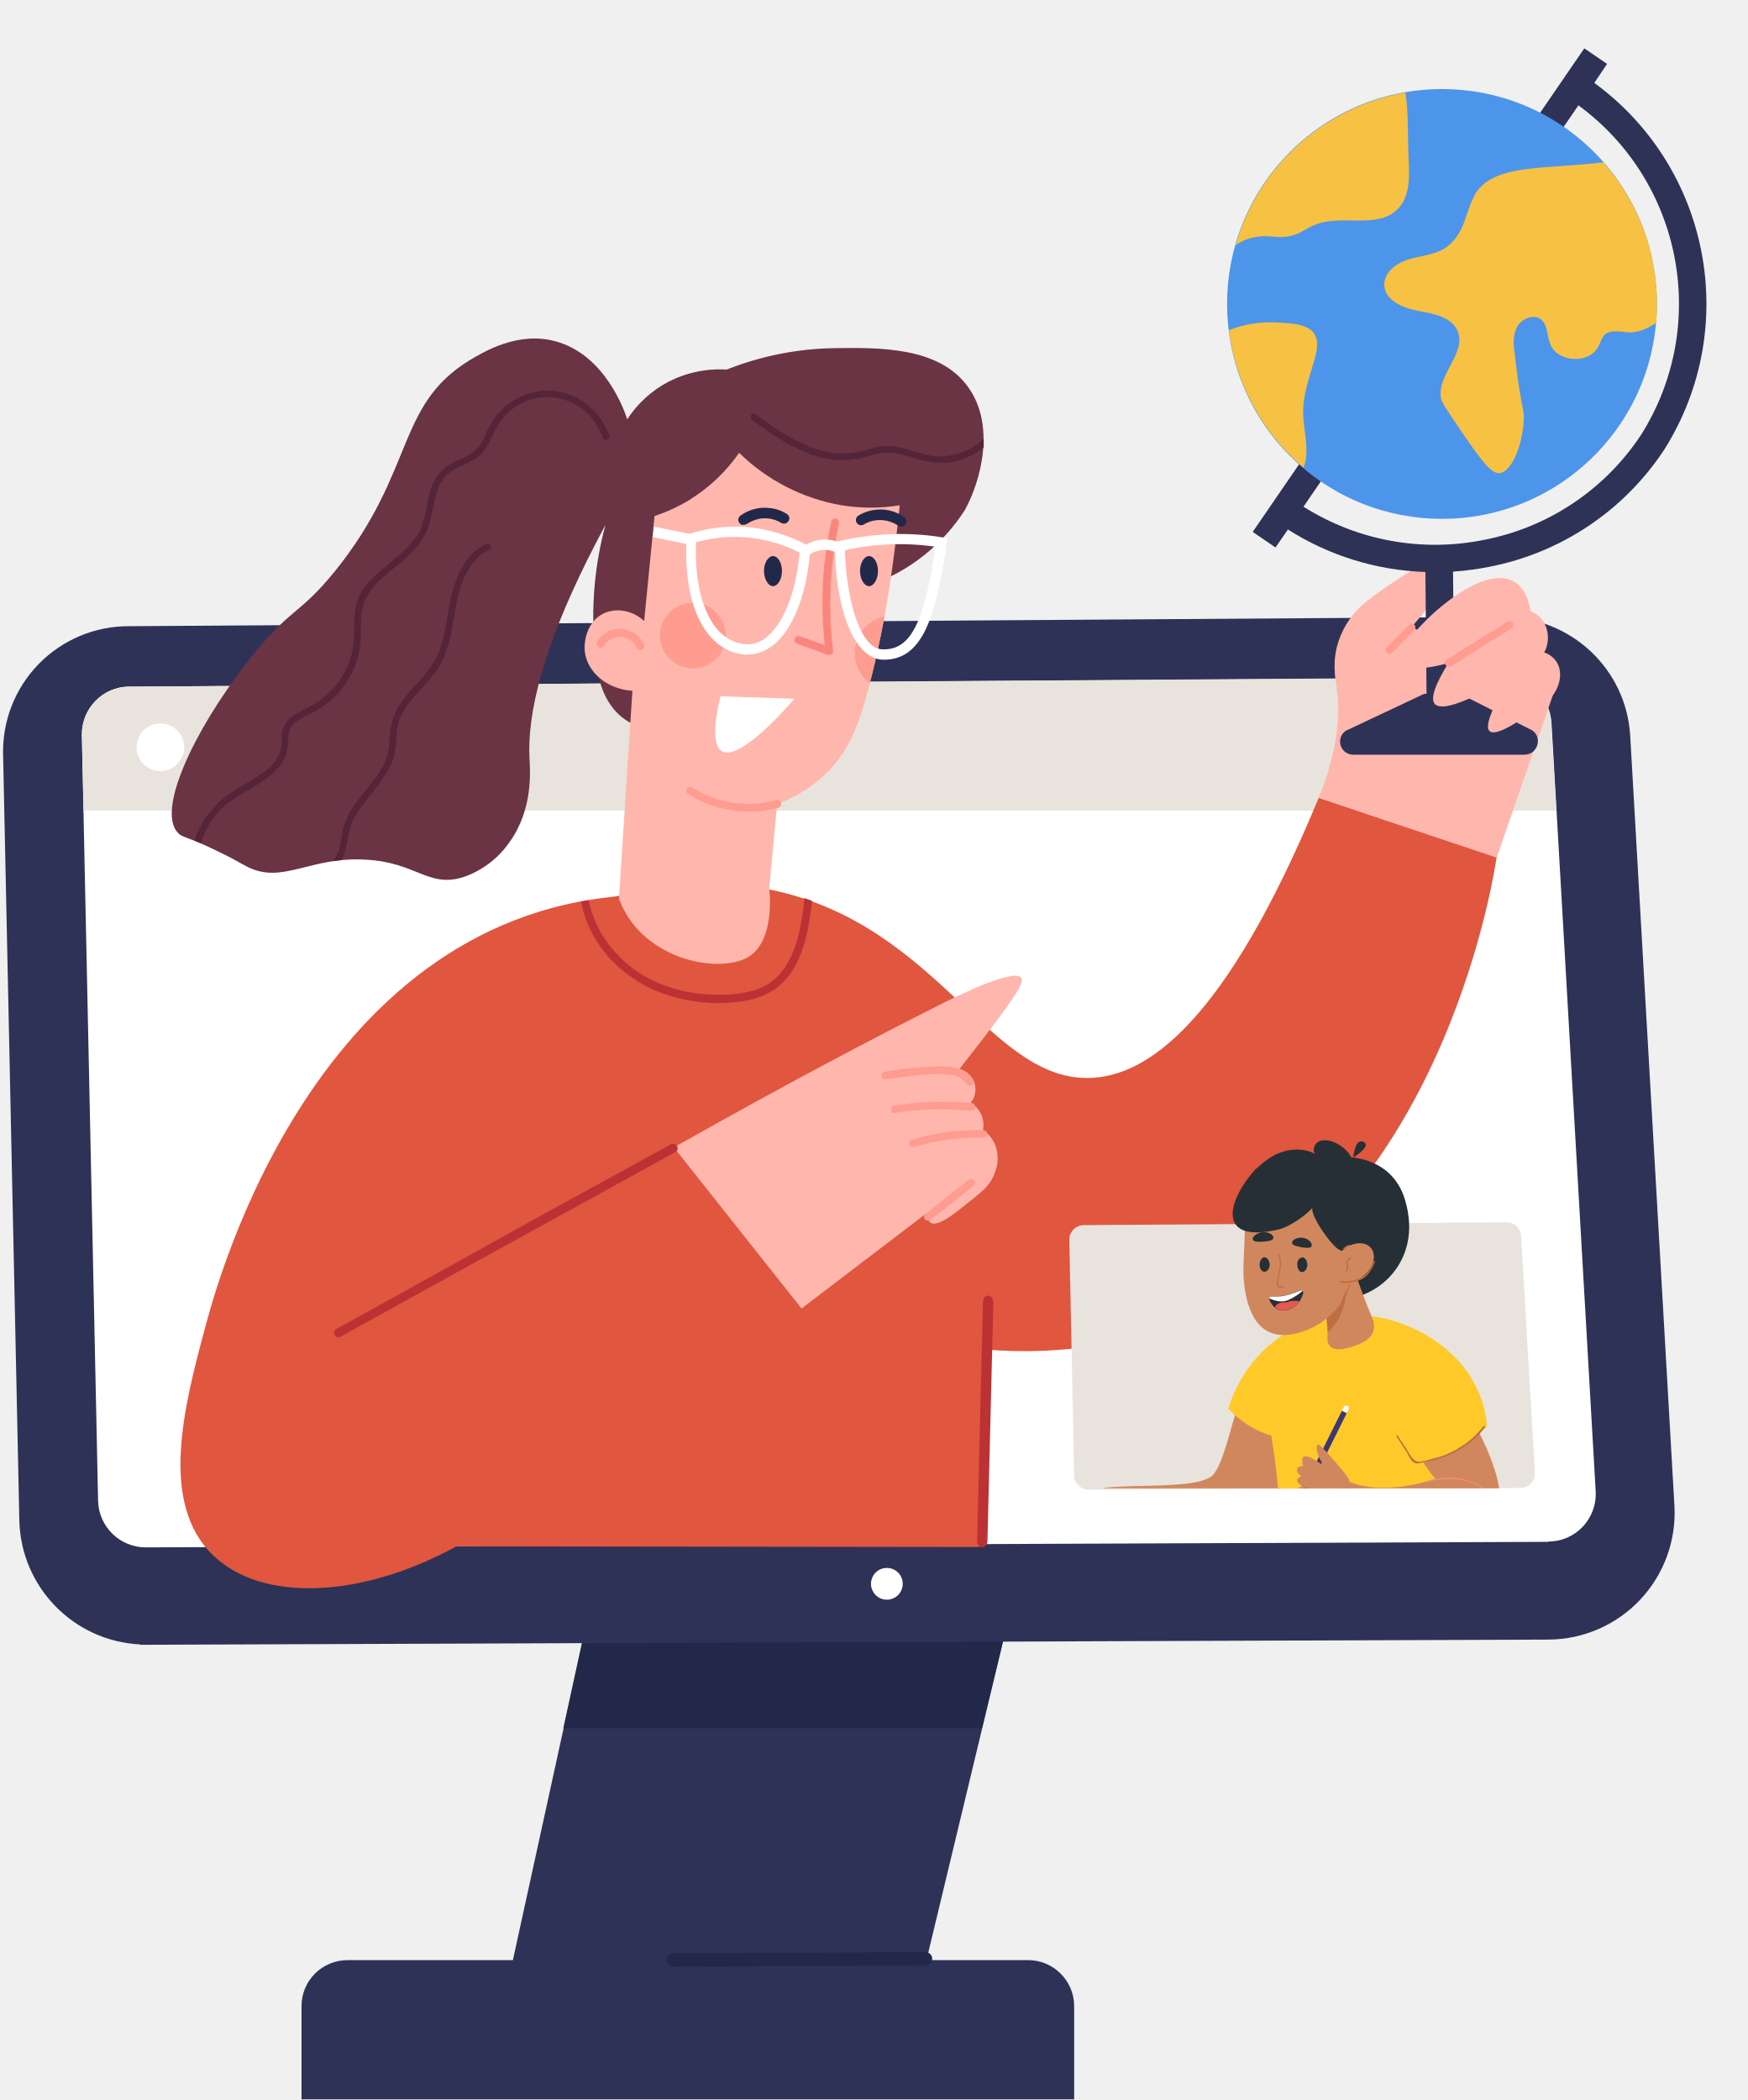
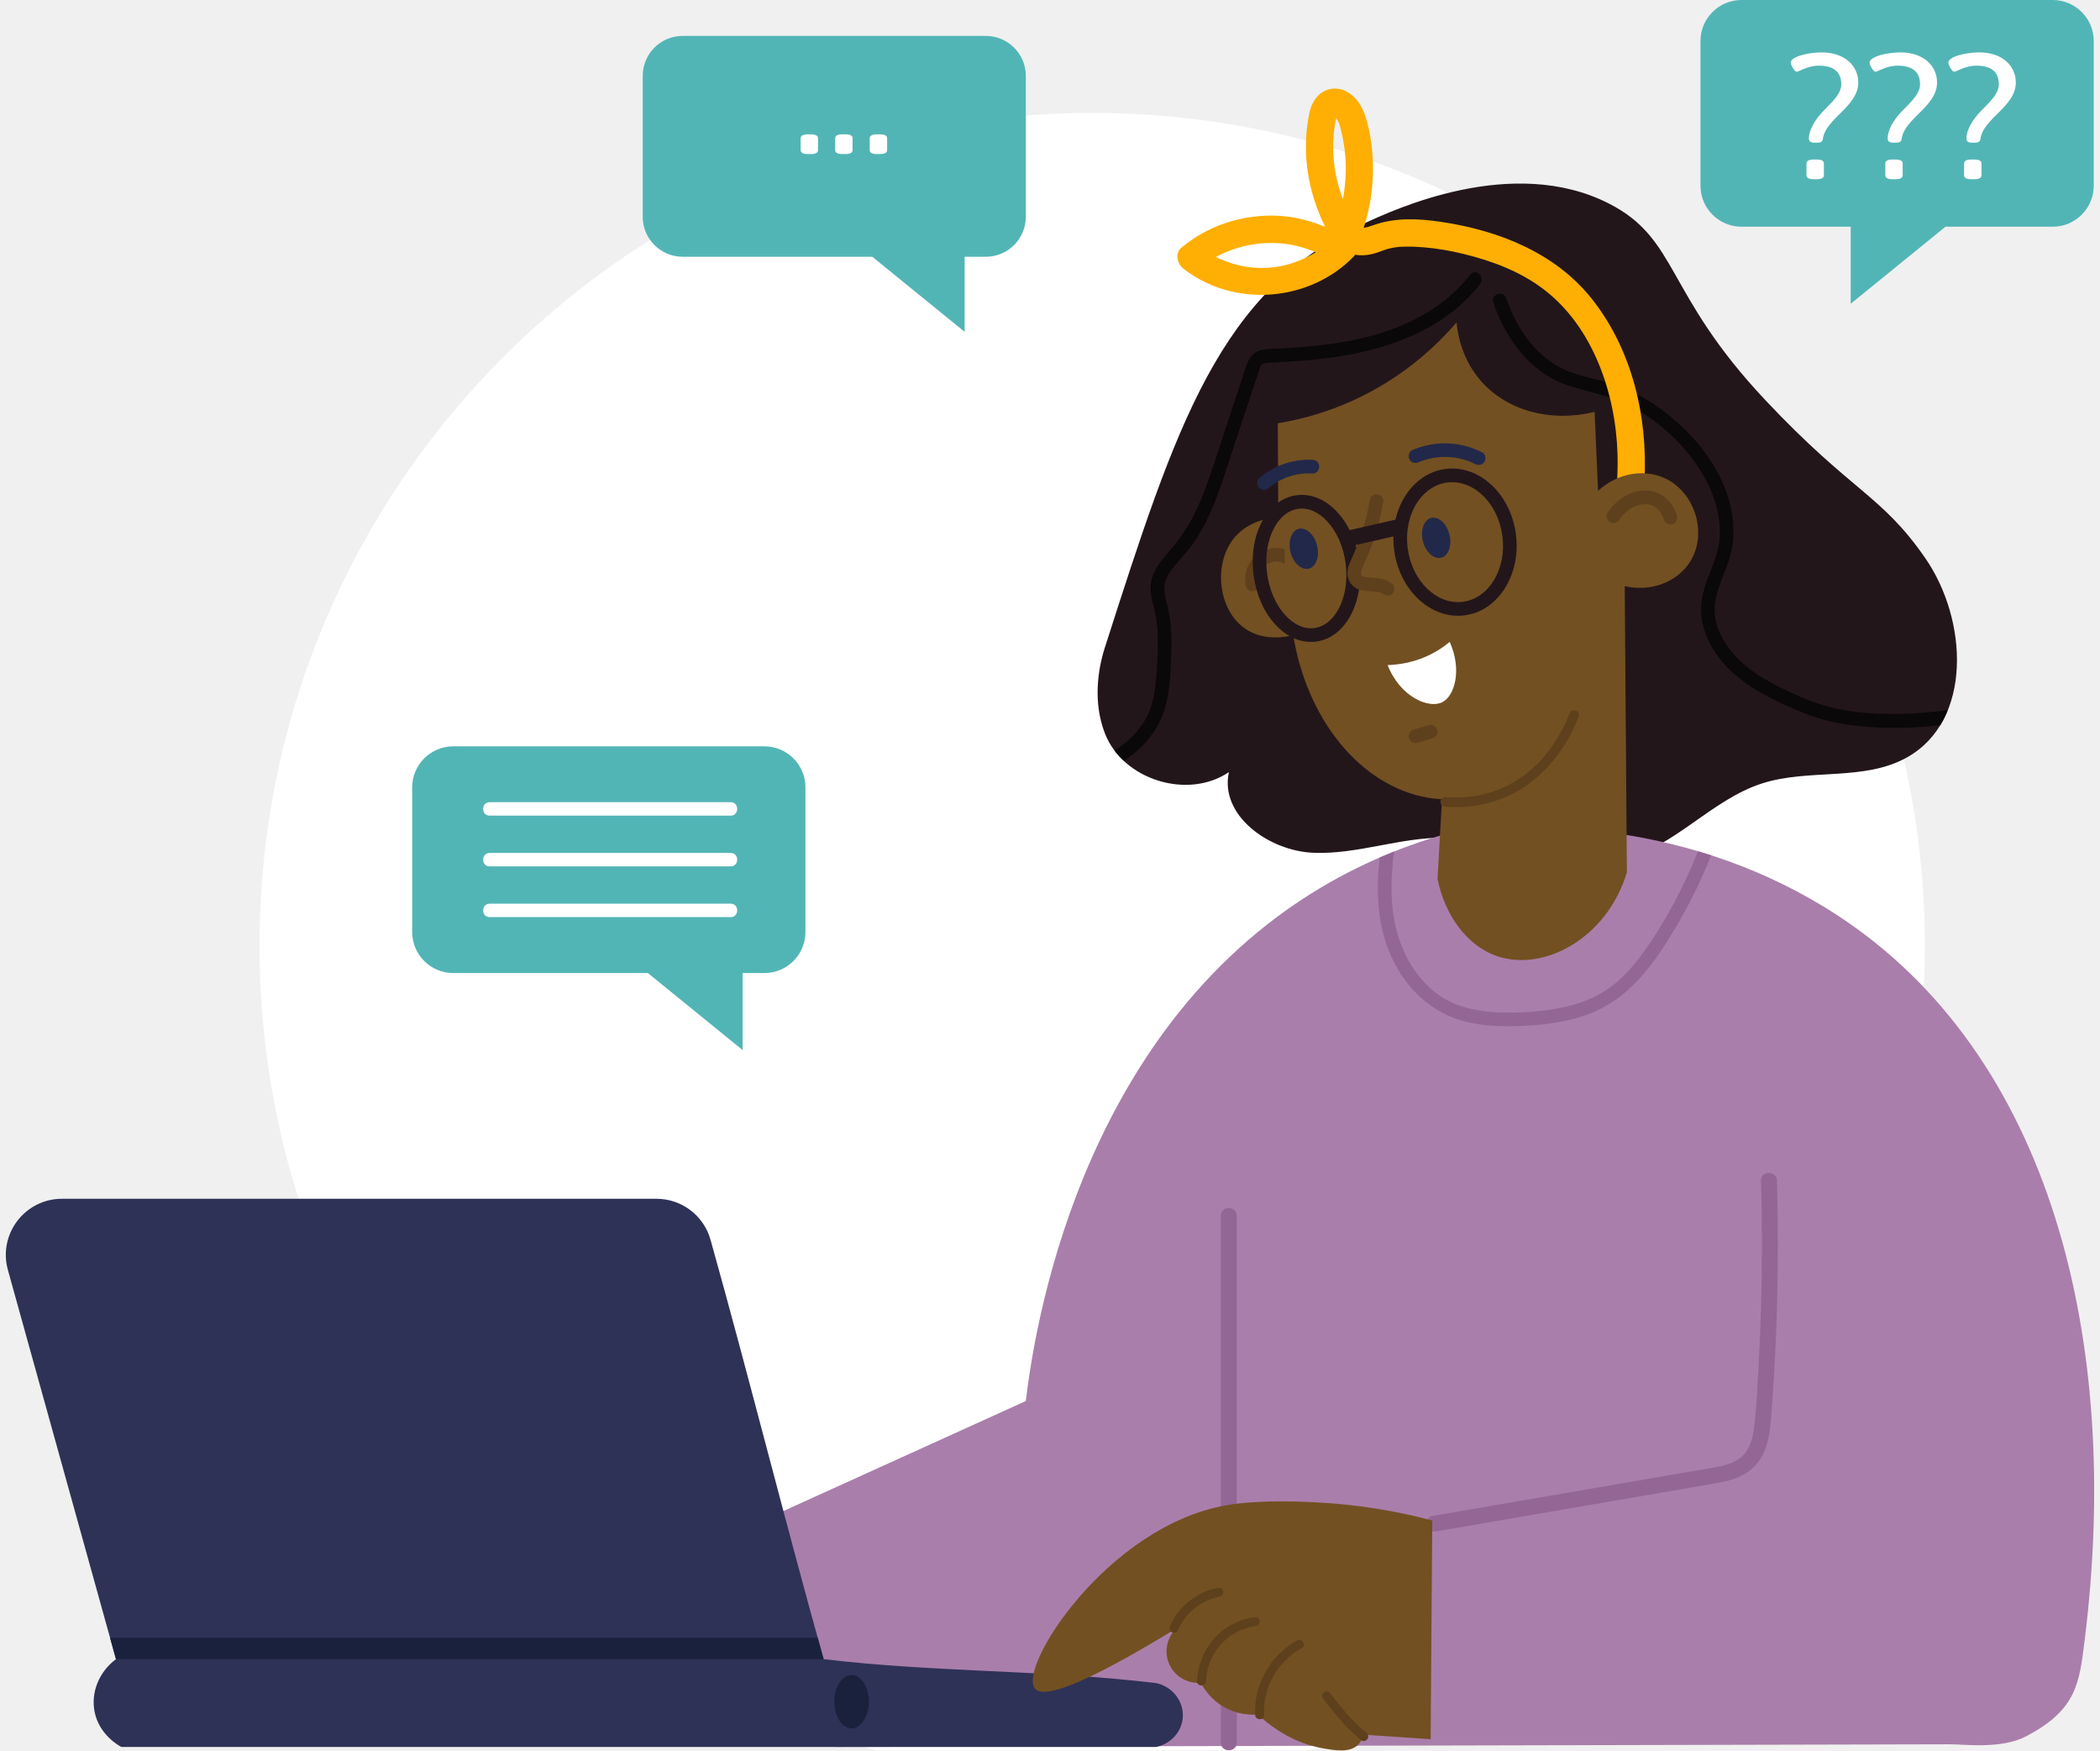
- <svg xmlns="http://www.w3.org/2000/svg" xmlns:xlink="http://www.w3.org/1999/xlink" width="506" height="608" fill="none">
-   <style>.B{fill:#fff}.C{fill:#ff9c90}.D{fill:#d1875d}.E{fill:#2e3257}.F{fill:#222849}.G{fill:#ffb6ad}.H{fill:#be6e41}.I{fill:#262f36}</style>
-   <path d="m170 469.2-24.5 112 121.3-7.7 26.7-111.1-123.6 6.8z" class="E" />
-   <path d="m284.3 500.4 9.2-38-123.6 6.8-6.8 31.2h121.2z" class="F" />
-   <path d="M40.6 476.1a36.8 36.8 0 0 1-35-35.8L.9 218.7a36.3 36.3 0 0 1 36.4-37.4l397.9-2.7c19.5 0 35.7 15 36.8 34.5L484.8 436a36.7 36.7 0 0 1-36.4 38.7l-406 1.5a39.8 39.8 0 0 1-1.8 0zM46.8 227l4.3 203.5 387.5-1.5-11.8-204.5-380 2.5z" class="E" />
-   <path d="m448.3 446.4-406 1.6a13.8 13.8 0 0 1-13.9-13.5l-4.7-221.7c-.1-7.6 6-14 13.7-14l398-2.6c7.3 0 13.3 5.6 13.8 13L462 431.8c.4 7.9-5.8 14.5-13.7 14.5z" class="B" />
-   <path fill="#e8e4dd" d="m450.6 234.7-1.5-25.6c-.4-7.3-6.5-13-13.8-13l-397.9 2.7c-7.7 0-13.8 6.4-13.7 14l.5 21.9h426.4z" />
-   <g class="B">
-     <path d="M45.6 223.2a6.9 6.9 0 1 0 0-13.7 6.9 6.9 0 0 0 0 13.7z" />
-     <use xlink:href="#B" />
-     <use xlink:href="#B" x="22.1" />
+ <svg xmlns="http://www.w3.org/2000/svg" width="240" height="200" fill="none">
+   <clipPath id="a">
+     <path d="M.664 0h238.673v200H.664z" />
+   </clipPath>
+   <g clip-path="url(#a)">
+     <circle cx="124.821" cy="108.064" r="95.161" fill="#fff" />
+     <path fill="#52b5b5" d="M87.364 85.275h-35.57a4.691 4.691 0 0 0-4.687 4.685v16.532a4.691 4.691 0 0 0 4.687 4.685H74.04l10.833 8.802v-8.802h2.491a4.691 4.691 0 0 0 4.687-4.685V89.96a4.691 4.691 0 0 0-4.687-4.685z" />
+     <path fill="#fff" d="M83.508 91.657h-27.55c-.988 0-.99 1.536 0 1.536h27.55c.989 0 .99-1.536 0-1.536zM83.508 97.455h-27.55c-.988 0-.99 1.536 0 1.536h27.55c.989 0 .99-1.536 0-1.536zM83.508 103.253h-27.55c-.988 0-.99 1.536 0 1.536h27.55c.989 0 .99-1.536 0-1.536z" />
+     <path fill="#23161a" d="M155.821 25.57c-16.482 7.668-21.353 22.858-29.56 48.444-.797 2.486-1.363 6.246.022 9.798 2.06 5.29 9.467 7.593 14.164 4.405-1.088 4.952 4.564 9.003 9.63 9.218 5.067.216 10.014-1.806 15.084-1.715 6.852.121 13.572 4.077 20.241 2.506 5.939-1.4 10.173-6.854 15.983-8.717 5.388-1.726 11.661-.204 16.588-2.987 7.468-4.219 6.943-15.69 2.062-22.746-5.034-7.276-8.316-7.478-18.269-18.045-11.568-12.28-9.898-18.407-17.903-22.482-11.011-5.604-24.559.7-28.042 2.322z" />
+     <path fill="#0a0808" d="M215.787 81.572c-3.426-.017-6.798-.538-9.949-1.923-2.344-1.03-4.691-2.134-6.631-3.839-1.96-1.722-3.614-4.306-3.186-7.022.365-2.317 1.732-4.327 2.005-6.684.78-6.722-4.199-12.926-9.596-16.296a19.45 19.45 0 0 0-4.944-2.18c-1.454-.42-2.974-.671-4.375-1.257-3.499-1.464-5.79-4.798-6.961-8.294-.318-.952-1.804-.47-1.484.485 1.101 3.287 3.065 6.337 5.997 8.27 2.529 1.667 5.598 1.826 8.344 2.962 3.138 1.297 5.954 3.525 8.062 6.177 2.088 2.627 3.637 5.89 3.471 9.317-.119 2.473-1.531 4.528-1.997 6.906-.562 2.87.687 5.686 2.599 7.782 1.858 2.035 4.34 3.421 6.823 4.55 1.277.583 2.564 1.144 3.909 1.55 1.742.524 3.541.808 5.352.952 2.818.224 5.682.157 8.525-.168.333-.545.615-1.124.859-1.725a49.002 49.002 0 0 1-6.821.442zM168.007 31.39c-3.549 4.593-9.168 6.825-14.749 7.732a56.607 56.607 0 0 1-4.581.536c-.746.06-1.494.108-2.242.15-.728.042-1.496.013-2.212.168-1.528.335-1.788 1.83-2.214 3.117l-1.498 4.514c-.949 2.864-1.826 5.767-2.898 8.588-.948 2.498-2.167 4.715-3.935 6.723-.785.891-1.569 1.82-1.962 2.957-.453 1.316-.096 2.555.227 3.853.358 1.435.408 2.926.37 4.399-.038 1.47-.106 2.962-.29 4.421-.189 1.496-.599 2.922-1.447 4.183-.791 1.18-1.864 2.16-3.046 2.937-.05.033-.101.063-.151.095.317.42.67.81 1.055 1.169 1.658-1.067 3.073-2.473 4.041-4.36 1.286-2.505 1.302-5.528 1.392-8.281.05-1.501-.007-2.999-.307-4.473-.275-1.352-.841-2.594-.167-3.92.54-1.064 1.444-1.895 2.199-2.802.867-1.045 1.595-2.204 2.207-3.415 1.277-2.533 2.095-5.279 2.986-7.964 1.024-3.092 2.033-6.188 3.074-9.273.08-.235.136-.562.309-.75.24-.258.647-.238.97-.258.79-.048 1.579-.08 2.367-.131a66.108 66.108 0 0 0 4.718-.458c6.359-.876 12.897-3.173 16.953-8.422.611-.79-.55-1.836-1.167-1.038z" />
+     <path fill="#ffaf03" d="M181.992 34.23c-4.21-5.352-10.751-7.916-17.325-8.885-2.574-.38-5.228-.51-7.704.383a6.713 6.713 0 0 1-1.111.307 21.897 21.897 0 0 0 .683-10.802c-.326-1.72-.844-3.624-2.401-4.642-.795-.519-1.815-.63-2.684-.232-1.016.466-1.582 1.48-1.804 2.536-.829 3.94-.343 8.078 1.234 11.772.171.398.356.822.567 1.245-1.454-.578-2.887-1.011-4.479-1.185-3.327-.364-6.845.356-9.744 2.031-.761.44-1.486.952-2.169 1.508-.848.69-.508 1.895.232 2.466 5.775 4.46 14.367 3.791 19.441-1.438.056-.058.104-.123.152-.187.848.146 1.703.023 2.518-.247.28-.093.557-.196.834-.299l.166-.061c.003 0 .005 0 .008-.002a7.77 7.77 0 0 1 .725-.18c.26-.05.524-.08.788-.112l.051-.007h.08c.189-.005.38-.016.569-.02.685-.011 1.371.019 2.054.075 1.609.133 3.069.387 4.619.768 3.271.803 6.449 1.992 9.139 4.043 5.61 4.28 8.218 11.845 8.427 18.795.029.985.013 1.97-.039 2.953-.104 2.012 3.017 2.161 3.122.153.379-7.304-1.372-14.912-5.951-20.735zM152.411 13.2s.01.012.023.02c-.075-.013-.027-.131-.023-.02zm.124 1.19c.042-.3.118-.59.179-.883l.05.058c.027.051.163.292.202.373.024.048.097.232.113.262.048.156.09.315.131.473.111.436.207.874.289 1.316.144.787.247 1.58.28 2.377.063 1.46-.03 2.939-.302 4.379a17.042 17.042 0 0 1-.877-3.162 16.777 16.777 0 0 1-.067-5.192zm-8.407 16.23c-1.673-.02-3.204-.377-4.755-1.057-.071-.035-.3-.143-.333-.16a5.215 5.215 0 0 1-.076-.041c2.154-1.18 4.68-1.73 7.176-1.574 1.469.091 2.897.468 4.237 1.032-.144.086-.308.179-.507.292-1.755.981-3.723 1.53-5.742 1.507z" />
+     <path fill="#aa7eab" d="M167.141 94.776c-5.284 1.326-10.775 3.419-16.157 6.621-27.994 16.665-32.88 51.404-33.749 58.68-10.946 4.965-21.89 9.932-32.837 14.898 3.75 8.918 7.5 15.709 11.25 24.627l127.089-.304c1.654-.026 5.918.604 8.817-.912 5.796-3.03 6.08-6.08 6.688-10.946 4.317-34.541-3.99-66.995-28.217-82.837-16.68-10.906-34.651-10.566-42.886-9.828z" />
+     <path fill="#946695" d="M139.523 138.904v60.195c0 1.175 1.825 1.176 1.825 0v-60.195c0-1.174-1.825-1.176-1.825 0zM167.812 116.81c2.3.517 4.73.501 7.072.355 2.32-.145 4.67-.518 6.846-1.362 4.523-1.756 7.282-5.665 9.691-9.681a57.674 57.674 0 0 0 4.136-8.393 55.586 55.586 0 0 0-1.499-.465 57.001 57.001 0 0 1-2.85 6.09c-1.069 1.966-2.24 3.891-3.567 5.696-1.261 1.714-2.709 3.285-4.554 4.378-1.851 1.096-3.987 1.668-6.104 1.96-2.182.302-4.454.407-6.65.219-2.123-.181-4.244-.71-5.991-1.978-1.526-1.108-2.736-2.612-3.592-4.288-1.911-3.736-1.974-7.962-1.418-12.052-.552.22-1.106.45-1.66.69-.407 3.592-.3 7.254 1.045 10.641 1.605 4.045 4.779 7.219 9.093 8.188zM164.132 174.972l28.213-4.853c1.144-.198 2.289-.393 3.433-.591.952-.164 1.901-.343 2.798-.713.954-.393 1.768-.97 2.39-1.799.565-.755.91-1.669 1.114-2.584.206-.924.291-1.874.362-2.816a258.268 258.268 0 0 0 .592-10.709c.182-5.336.196-10.676.045-16.011-.033-1.171-1.858-1.176-1.825 0a255.054 255.054 0 0 1-.263 20.993c-.12 2.227-.229 4.466-.455 6.687-.157 1.541-.511 3.314-1.929 4.198-.751.467-1.622.68-2.481.849-1.068.21-2.146.376-3.219.562-4.577.788-9.155 1.576-13.734 2.362l-15.525 2.67c-.486.083-.758.68-.637 1.123.141.514.635.721 1.123.637z" />
+     <path fill="#725022" d="M193.157 64.177c2.012-3.207.58-7.858-2.801-9.495-2.427-1.174-5.52-.635-7.721 1.402l-.394-9.026c-4.928 1.22-9.928-.076-12.947-3.478-2.222-2.504-2.701-5.398-2.831-6.736-2.137 2.479-5.974 6.247-11.828 8.912a34.025 34.025 0 0 1-8.601 2.607l.056 10.744c-.766.047-3.24.297-4.919 2.213-2.589 2.957-2.013 8.44 1.229 10.574 2.133 1.403 4.662.861 5.394.675 1.608 9.785 7.746 17.166 15.236 18.547.602.111 1.191.176 1.77.21l-.513 9.094c.838 4.157 3.387 7.699 6.886 8.853 5.261 1.737 12.446-1.996 14.756-9.59l-.245-32.708c2.99.69 6.012-.47 7.473-2.801z" />
+     <path fill="#5e401c" d="M161.935 84.879c.581-.171 1.161-.344 1.74-.516.204-.06.382-.163.498-.348a.798.798 0 0 0 .102-.581c-.051-.199-.164-.393-.348-.497-.169-.097-.386-.16-.58-.103-.581.172-1.161.343-1.74.516-.204.06-.382.162-.498.348a.798.798 0 0 0-.102.58c.051.2.164.393.348.498.169.096.386.159.58.103zM189.614 56.392c-1.912-.919-4.435.01-5.868 2.16a.781.781 0 0 0 1.301.865c1.103-1.653 2.844-2.12 3.89-1.618.78.374 1.123 1.252 1.234 1.613a.782.782 0 0 0 1.493-.46c-.214-.692-.765-1.943-2.048-2.56zM146.828 62.748a3.613 3.613 0 0 0-2.688.3c-1.362.753-2.073 2.307-1.77 3.867a.781.781 0 1 0 1.533-.3c-.171-.879.235-1.784.991-2.2a2.015 2.015 0 0 1 1.933.001v-1.67zM165.18 92.171c3.377.284 6.815-.607 9.552-2.624 2.018-1.487 3.637-3.47 4.794-5.688a17.61 17.61 0 0 0 .903-2.029c.104-.28-.117-.607-.387-.68-.31-.084-.577.105-.68.387-.075.202-.154.401-.237.6-.012.028.046-.106 0-.005l-.051.118a16.555 16.555 0 0 1-.359.763 17.351 17.351 0 0 1-1.562 2.559c-1.619 2.2-3.864 3.975-6.471 4.858-1.775.6-3.643.792-5.505.636-.299-.024-.554.272-.554.554 0 .32.254.528.554.554z" />
+     <path fill="#23161a" d="M169.931 69.353a5.95 5.95 0 0 1-2.508.95c-3.834.52-7.462-2.807-8.087-7.416-.623-4.609 1.989-8.78 5.823-9.3 1.888-.256 3.773.395 5.309 1.833 1.493 1.397 2.478 3.38 2.776 5.585.475 3.51-.927 6.766-3.317 8.35zm-6.432-13.508c-1.897 1.257-3.005 3.934-2.614 6.833.509 3.755 3.347 6.483 6.329 6.078 2.98-.404 4.994-3.788 4.485-7.542-.251-1.85-1.067-3.501-2.296-4.654-1.186-1.111-2.619-1.617-4.032-1.427-.68.092-1.31.34-1.87.712zM152.382 72.563a4.629 4.629 0 0 1-1.951.74c-1.665.225-3.333-.473-4.698-1.966-1.294-1.415-2.168-3.395-2.463-5.578s.021-4.323.892-6.032c.917-1.8 2.342-2.918 4.007-3.144 1.665-.226 3.334.473 4.698 1.965 1.294 1.415 2.168 3.395 2.463 5.578.296 2.182-.021 4.323-.892 6.032-.532 1.045-1.236 1.859-2.056 2.403zm-5.301-13.933c-.6.398-1.123 1.011-1.529 1.809-.728 1.426-.989 3.242-.735 5.113s.989 3.55 2.068 4.733c1.009 1.103 2.194 1.627 3.337 1.472 1.143-.155 2.146-.974 2.825-2.306.726-1.426.988-3.242.734-5.113-.253-1.87-.986-3.55-2.068-4.733-1.008-1.103-2.194-1.627-3.337-1.471-.457.061-.894.23-1.295.496z" />
+     <path fill="#5e401c" d="M156.533 57.212a26.34 26.34 0 0 1-1.062 4.134 26.839 26.839 0 0 1-.779 2.007c-.256.585-.567 1.148-.67 1.786-.188 1.15.531 2.095 1.645 2.32.464.093.932.1 1.403.135.3.021.742.056.932.215.324.27.768.354 1.105.04.278-.259.365-.833.04-1.105-.74-.616-1.589-.686-2.516-.74-.312-.017-.712-.044-.903-.152-.081-.046-.129-.053-.167-.199-.065-.252.058-.532.148-.761.474-1.216 1.036-2.377 1.436-3.626a29.02 29.02 0 0 0 .95-3.977c.071-.416-.356-.799-.741-.817-.465-.023-.748.325-.818.741z" />
+     <path fill="#222849" d="M144.991 55.762a7.07 7.07 0 0 1 4.967-1.662c1.005.057 1.098-1.502.093-1.559a8.705 8.705 0 0 0-6.112 2.065c-.322.274-.33.798-.053 1.103.292.322.781.327 1.103.053zM162.123 52.82c2.002-.873 4.465-.824 6.442.192.374.193.836.146 1.079-.234.211-.328.145-.885-.234-1.08a9.334 9.334 0 0 0-7.995-.273c-.387.17-.526.688-.343 1.05.2.395.661.512 1.049.343zM165.649 61.07c.313 1.256-.11 2.444-.947 2.653-.838.209-1.77-.639-2.085-1.894-.313-1.256.11-2.443.947-2.652.838-.209 1.77.638 2.085 1.894zM150.52 62.318c.313 1.256-.11 2.443-.947 2.652-.838.209-1.77-.638-2.085-1.894-.313-1.255.11-2.443.947-2.652.838-.209 1.77.639 2.085 1.894z" />
+     <path fill="#23161a" d="m160.074 59.238-6.822 1.557.404 1.771 6.822-1.557z" />
+     <path fill="#fff" d="M158.586 75.99c1.234-.037 3.184-.28 5.219-1.38a11.252 11.252 0 0 0 1.876-1.271c1.425 3.148.587 6.186-.862 6.9-1.548.764-4.81-.615-6.233-4.248z" />
+     <path fill="#2e3257" d="M132.135 192.305c-12.667-1.521-25.336-1.216-38.004-2.737-4.307-15.354-8.614-32.533-12.92-47.889a6.413 6.413 0 0 0-6.184-4.71H7.083c-4.237 0-7.31 4.035-6.185 8.118l12.358 44.481c-1.954 1.458-2.907 3.841-2.433 6.08.544 2.559 2.705 3.772 3.04 3.952h118.272c1.672-.345 2.911-1.73 3.04-3.345.146-1.816-1.142-3.547-3.04-3.952z" />
+     <path fill="#1a213d" d="M99.3 194.432c0 1.679-.884 3.04-1.977 3.04s-1.977-1.361-1.977-3.04c0-1.678.884-3.04 1.977-3.04s1.977 1.362 1.977 3.04zM93.453 187.137H12.58l.675 2.433H94.13c-.226-.805-.451-1.619-.677-2.433z" />
+     <path fill="#725022" d="M150.605 171.665c-1.649-.087-6.639-.347-10.469.326-13.596 2.393-23.875 18.562-21.852 20.949.899 1.061 4.792.059 16.066-6.828-1.113 1.181-1.345 2.929-.59 4.302.678 1.232 2.043 1.965 3.486 1.867a6.758 6.758 0 0 0 2.32 2.564c1.781 1.151 3.574 1.1 4.184 1.055 3.037 2.793 5.86 3.584 7.437 3.855 1.234.21 3.106.592 4.072-.457.33-.358.464-.782.525-1.102 2.573.172 5.145.346 7.717.519.062-8.329.123-16.658.186-24.986a63.867 63.867 0 0 0-13.08-2.063z" />
+     <path fill="#5e401c" d="M134.605 186.297a6.598 6.598 0 0 1 4.819-3.877c.272-.053.426-.378.357-.63-.078-.284-.357-.41-.63-.357-2.389.463-4.463 2.113-5.43 4.349-.11.253-.075.549.184.699.215.127.59.072.7-.184zM143.316 184.773c-1.852.264-3.614 1.247-4.79 2.705a7.862 7.862 0 0 0-1.723 4.604c-.025.659.999.657 1.023 0 .054-1.38.573-2.856 1.496-3.969 1.075-1.296 2.604-2.116 4.266-2.353.274-.038.425-.388.357-.628-.083-.294-.354-.397-.631-.357zM148.248 187.445c-3.047 1.627-4.981 5.045-4.803 8.495.033.655 1.058.66 1.023 0-.161-3.11 1.548-6.143 4.296-7.611.58-.31.064-1.194-.516-.884zM151.245 194.137c.66.826 1.31 1.662 2.007 2.458.333.382.68.753 1.047 1.103.389.373.811.71 1.2 1.085.476.456 1.199-.267.723-.723-.378-.364-.789-.694-1.169-1.055-.378-.36-.735-.74-1.076-1.133-.697-.796-1.347-1.632-2.007-2.458-.172-.216-.544-.181-.723 0-.214.214-.173.508 0 .723z" />
+     <path fill="#52b5b5" d="M234.597 0h-35.57a4.692 4.692 0 0 0-4.687 4.687v16.532a4.69 4.69 0 0 0 4.687 4.685h12.48v8.802l10.833-8.802h12.258a4.693 4.693 0 0 0 4.687-4.687V4.687A4.691 4.691 0 0 0 234.6 0z" />
+     <g fill="#fff">
+       <path d="M207.625 18.227h-.349c-.572 0-.819.164-.819.45v1.35c0 .286.245.45.819.45h.349c.573 0 .819-.164.819-.45v-1.35c0-.287-.246-.45-.819-.45zM208.178 5.989c-1.495 0-3.52.47-3.52 1.166 0 .287.451 1.043.655 1.043.307 0 1.249-.695 2.538-.695 1.698 0 2.579.695 2.579 2.128 0 1.023-.901 1.902-1.944 2.947-1.126 1.126-1.76 2.334-1.76 3.254 0 .287.184.471.614.471h.307c.491 0 .633-.143.675-.41.307-2.373 4.052-3.705 4.052-6.468 0-1.842-1.475-3.438-4.196-3.438zM216.631 18.227h-.349c-.572 0-.817.164-.817.45v1.35c0 .286.245.45.817.45h.349c.574 0 .819-.164.819-.45v-1.35c0-.287-.245-.45-.819-.45zM217.181 5.989c-1.494 0-3.519.47-3.519 1.166 0 .287.451 1.043.655 1.043.307 0 1.249-.695 2.538-.695 1.698 0 2.579.695 2.579 2.128 0 1.023-.901 1.902-1.944 2.947-1.126 1.126-1.76 2.334-1.76 3.254 0 .287.184.471.614.471h.307c.491 0 .633-.143.675-.41.307-2.373 4.051-3.705 4.051-6.468 0-1.842-1.474-3.438-4.196-3.438zM226.185 5.989c-1.494 0-3.519.47-3.519 1.166 0 .287.451 1.043.655 1.043.307 0 1.249-.695 2.538-.695 1.698 0 2.579.695 2.579 2.128 0 1.023-.901 1.902-1.944 2.947-1.126 1.126-1.76 2.334-1.76 3.254 0 .287.184.471.614.471h.307c.491 0 .633-.143.675-.41.306-2.373 4.051-3.705 4.051-6.468 0-1.842-1.474-3.438-4.196-3.438zM225.634 18.227h-.348c-.572 0-.819.164-.819.45v1.35c0 .286.245.45.819.45h.348c.574 0 .82-.164.82-.45v-1.35c0-.287-.246-.45-.82-.45z" />
+     </g>
+     <path fill="#52b5b5" d="M112.67 4.103H78.019a4.57 4.57 0 0 0-4.566 4.564v16.106a4.57 4.57 0 0 0 4.566 4.564h21.67l10.553 8.575v-8.575h2.428a4.57 4.57 0 0 0 4.566-4.564V8.669a4.57 4.57 0 0 0-4.566-4.564z" />
+     <path fill="#fff" d="M92.668 15.35h-.349c-.572 0-.819.164-.819.449v1.35c0 .287.245.451.82.451h.348c.572 0 .819-.164.819-.451v-1.35c0-.287-.246-.45-.82-.45zM96.617 15.35h-.349c-.572 0-.819.164-.819.449v1.35c0 .287.246.451.82.451h.348c.572 0 .82-.164.82-.451v-1.35c0-.287-.246-.45-.82-.45zM100.566 15.35h-.348c-.572 0-.82.164-.82.449v1.35c0 .287.246.451.82.451h.348c.572 0 .819-.164.819-.451v-1.35c0-.287-.245-.45-.819-.45z" />
  </g>
-   <path d="M100.7 567.5h197c7.3 0 13.3 6 13.3 13.3v27H87.3v-27c0-7.4 6-13.3 13.4-13.3z" class="E" />
-   <path d="M195 569.4a1.9 1.9 0 0 1 0-3.9l73-.3a1.9 1.9 0 0 1 0 3.8l-72.9.4z" class="F" />
-   <path d="M256.1 463.1a4.6 4.6 0 1 0 0-9.1 4.6 4.6 0 0 0 0 9.1z" class="B" />
-   <path d="M381.8 230.9c6-14.6 6.2-25 5.2-31.8-.4-2.7-1.4-7.8.6-13.6a24.5 24.5 0 0 1 8.2-11.5c9.6-7.4 22.5-15.2 24.9-12.4 1.2 1.4-.2 6-12 20l41.2 18.8-16.6 48-51.5-17.5z" class="G" />
-   <path d="M402.2 189.3a1 1 0 0 1-.7-.3 1 1 0 0 1 0-1.5l6.5-6.6a1 1 0 0 1 1.5 1.5L403 189a1 1 0 0 1-.8.3z" class="C" />
-   <g class="E">
-     <path d="m461.6 24 3.7-5.5-6.6-4.5-96 140 6.6 4.5 3.6-5.2a78.8 78.8 0 0 0 39.8 12.3l.4 43.4h8l-.4-43.5a82.9 82.9 0 0 0 10.5-1.4 78.5 78.5 0 0 0 50.7-34A79.2 79.2 0 0 0 461.6 24zm13.6 101.8a70.5 70.5 0 0 1-45.5 30.5 71.3 71.3 0 0 1-52.3-9.6L457 30.5a71.2 71.2 0 0 1 18.2 95.3z" />
-     <path d="M441.4 218.5H392a3.8 3.8 0 0 1-2.4-6.9l22.7-10.7 8.5-1 22.9 11.6c3 2.2 1.4 7-2.3 7z" />
-   </g>
-   <path d="M438.5 168.5c-7.6-4.7-21 6.2-26.5 12-2.6 2.7-7.8 8.1-6.2 11 1.3 2.4 6.8 2.5 13.6.4-4 6.4-5.3 10.4-4 11.9 2 2.2 9.4-.5 22-7.9-2.5 4.2-8.3 13.9-6.1 15.8 2.6 2.3 15-7.6 18-10 2.7-3.4 3.1-7.5 1.3-10.2a7 7 0 0 0-3.5-2.6 9 9 0 0 0-.4-9.2 8 8 0 0 0-3.5-2.7c-1-5.7-3.4-7.7-4.7-8.5z" class="G" />
-   <path d="M419.4 193a1.1 1.1 0 0 1-.6-2l17.6-11a1.1 1.1 0 0 1 1.6.4 1.1 1.1 0 0 1-.4 1.5L420 193l-.6.2z" class="C" />
-   <path fill="#4d95ea" d="M461.5 132a62 62 0 1 0-88-88 62 62 0 1 0 88 88z" />
-   <path fill="#f7c143" d="M357.7 71c1.4-.9 3.2-2 6-2.4 4.6-.8 6.8 1 11.6-.8 1.9-.7 3.5-2 5.4-2.7 7.7-3.2 18.2 1.4 24-4.6 3.2-3.2 3.4-8.3 3.2-12.9-.4-7 0-14.7-1-20.8a62.2 62.2 0 0 0-49.2 44.3zm12.7 22.4a33 33 0 0 0-14.6 2.2c2 16 10 30 21.6 39.8 2-5-.1-10.7-.1-16.2 0-5.3 2-10.4 3.4-15.5.6-2.1 1-4.4.2-6.4-1.5-3.6-7.5-3.7-10.5-3.9zM427 56.5c-2.8 4.9-2.6 10.3-7.6 14.6-3 2.5-7.1 2.8-10.9 3.8s-7.8 3.7-7.7 7.6c0 4.4 5.4 6.7 9.8 7.5s9.6 1.7 11.4 5.8c2.7 6.4-6 12.7-4.8 19.5.2 1.2 1.5 3 3.8 6.5 7 10.3 10.5 15.5 13.2 15.2 3.8-.5 7-9.3 7-16.5-.1-2.7-1-3.5-2.7-18.5-.4-2.6-.4-5.4.9-7.6s4.6-3.5 6.7-2c2 1.6 1.8 4.7 2.7 7.1 2 5.5 11.4 6 14 .8.6-1.1.9-2.4 1.7-3.3 1.7-1.6 4.3-1 6.6-.8 2.5.3 5.4-.7 8.4-2.7A61.8 61.8 0 0 0 464.2 47c-17.4 2.1-32 .3-37.3 9.5z" />
-   <path fill="#e0563e" d="M176 259.8C87 270 61 378.9 59.3 384.7c-5.9 22.1-13.4 50.4 2.4 65.6 14.1 13.6 42.6 12.6 70.5-2.6l151.4.2 1.5-57.2c23.5 2 41.6-2.4 53.5-6.7 77.8-28.4 93.7-129.1 94.7-135.7L381.8 231c-26.9 65-49.7 81-66.9 81.1-29.7.2-44.5-47.3-96.2-55.3-18.3-2.8-32.4 1.9-42.7 3z" />
-   <path fill="#6a3445" d="M279.4 147.6c4.7-8.6 8.8-24.4 1-35.4-8.3-11.8-25.6-11.6-39-11.4a87.9 87.9 0 0 0-31 6.2c-2.9-.2-9.7-.2-17 3.6a32 32 0 0 0-11.8 10.8c-.7-2.2-6.3-18.7-20.8-22.6-10.8-2.9-20.5 2.9-25 5.6-21.2 13.1-15.6 32-38.6 60.7-11 13.6-13.2 10.6-25.7 26.7-15.8 20.3-26.1 43-20 49.3 1.3 1.5 2.4.9 11.2 5.2 4.9 2.3 7.2 3.8 8.8 4.6 10.3 5.3 18.2-3 34.5-2 14.7.8 18 8.3 28.3 5a26.8 26.8 0 0 0 13.3-10.2c6.8-9.5 5.9-20.7 5.7-24.1-.6-12.1 3-32.4 22-67.6a101.2 101.2 0 0 0-3.1 35.9c.4 6.5 1.7 13.4 6.2 18.2 6.7 7.1 18.5 6.8 27.1 2.2s14.7-12.8 20.8-20.4a55.4 55.4 0 0 1 16-14.7c4-2.2 6.3-2.6 9.7-3.8a54 54 0 0 0 27.4-21.8z" />
-   <path fill="#562439" d="M160.5 113.2c-7.3-.9-15 3.2-18.5 9.7-1 1.7-1.6 3.6-2.6 5.3-1 1.7-2.4 3-4.2 3.8-1.6 1-3.4 1.6-5 2.5-1.6 1-3 2.2-3.9 3.7-2 3-2.4 6.6-3 10-.5 1.8-.9 3.5-1.6 5.2-.7 1.4-1.6 2.7-2.6 3.8-4.2 5-10.2 8-13.9 13.3a15 15 0 0 0-2 4.4c-.6 2.3-.6 4.6-.7 6.8 0 2.1 0 4.2-.4 6.3a23.2 23.2 0 0 1-1.7 5.4A24.2 24.2 0 0 1 89 204.9c-1.5.8-3.1 1.6-4.5 2.6a7.2 7.2 0 0 0-2.8 4.3c-.3 1.9 0 3.8-.6 5.7-.8 2.8-3 4.9-5.4 6.5-2.6 1.9-5.5 3.4-8.2 5.1a26.5 26.5 0 0 0-11.2 14.3l1.8.7a32.2 32.2 0 0 1 1.2-2.9c1.4-3.2 3.4-6 6.1-8.2 2.5-2 5.4-3.6 8.1-5.2a28 28 0 0 0 7.1-5.6c1-1 1.7-2.3 2.2-3.6.6-1.8.6-3.5.7-5.4 0-1.8.9-3.2 2.4-4.3 1.3-1 2.8-1.7 4.3-2.4a25.5 25.5 0 0 0 14.3-22.3c0-2.2-.1-4.4.2-6.6.7-6.8 6.6-10.8 11.5-14.9a29 29 0 0 0 6.3-6.9c1.8-3 2.4-6.4 3.1-9.7.7-3.3 1.5-6.9 4.3-9 2.9-2.4 6.8-3 9.4-5.6 2.7-2.8 3.5-6.8 5.8-9.8 2-2.8 5.2-4.9 8.5-6 3.5-1 7.1-1 10.5.3 3.3 1.2 6.2 3.4 8.1 6.2a16.6 16.6 0 0 1 2.3 4.5c.4 1.2 2.2.7 1.9-.5-2.3-7-8.6-12.2-15.8-13zm-19.8 44.3c-7.2 3.4-9.6 12-10.9 19.2-.7 4.3-1.3 8.8-3.1 12.9-1.6 3.6-4.3 6.5-7 9.4-2.4 2.8-5 5.7-6 9.4-.8 2.3-.8 4.7-1 7-.2 2-.6 4-1.5 5.7-3.1 6.5-9.6 11-11.7 18.2-.6 2.1-.7 4.4-1.3 6.5-.4 1.3-1 2.5-1.8 3.5a45.8 45.8 0 0 1 2.5-.3c.9-1.6 1.3-3.2 1.6-5 .4-2 .7-4 1.5-6 .7-1.6 1.7-3.1 2.8-4.6 2-3 4.6-5.6 6.5-8.7a22 22 0 0 0 2.5-4.8c.7-2 .8-4.2 1-6.4.1-2.2.4-4.3 1.3-6.2.8-1.7 1.8-3.2 3-4.6 2.4-3 5.3-5.6 7.5-8.8a32 32 0 0 0 4.3-12.2c.8-4 1.3-8.2 2.6-12.2 1.2-3.3 3-6.7 5.9-9a13 13 0 0 1 2.3-1.3c1.1-.5.2-2.2-1-1.7zM284.8 127a18.5 18.5 0 0 1-3 2.4c-4 2.4-8.6 3.3-13.2 2.3-2.7-.6-5.4-1.6-8.1-2.2a17 17 0 0 0-8.4.4c-1.3.4-2.6.8-4 1-1.4.3-2.9.4-4.3.4-2.9 0-5.7-.7-8.4-1.6-6.1-2.2-11.5-6-16.7-9.8-.4-.3-1 0-1.3.3-.3.5 0 1 .3 1.4 5 3.5 9.8 7 15.4 9.3a26.7 26.7 0 0 0 17.4 1.5c1.5-.5 3-1 4.4-1.2 1.4-.2 2.8-.2 4.2 0 2.8.5 5.6 1.5 8.4 2.2 2.5.6 5 .8 7.6.5 2.3-.4 4.6-1.2 6.7-2.3a20.5 20.5 0 0 0 3-2 37.6 37.6 0 0 0 0-2.6z" />
-   <path d="m189.5 149.4-3 30.4c-3.2-3-7.8-3.9-11.5-2.3-4.7 2.1-6 7.5-5.7 11 .6 5.9 6.2 11 13.8 11.5l-3.9 60.2c6.8 18.4 30.4 22.1 38.2 16.4 6.6-5 5.6-17.1 5.3-19.5l2.3-24.3c3.4-1.3 8.7-3.7 13.7-8.4 7-6.6 9.6-14.3 11.5-20.6 6.6-22.4 9.3-47.6 10.3-57.5a53.3 53.3 0 0 1-16.8 0 56 56 0 0 1-29.7-15.2 48.4 48.4 0 0 1-14.5 13.7 47.6 47.6 0 0 1-10 4.6z" class="G" />
-   <path d="M247.5 189.1c0 3.6 1.7 6.7 4.3 8.7 1.7-6.5 3.1-13 4.3-19.3-5 1-8.6 5.4-8.6 10.6z" class="C" />
-   <path d="M230 202.3c-1.1 1.3-15.3 17.9-20.8 15.3-3.8-1.7-1.6-12.1-.6-16l21.4.7z" class="B" />
-   <path d="M215 152a1.5 1.5 0 0 1-1-.7 1.5 1.5 0 0 1 .5-2.1c1.4-1 4.4-2.6 8.3-2.1 1.7.1 3.4.7 5 1.7.7.4 1 1.4.5 2a1.5 1.5 0 0 1-2.1.6 9 9 0 0 0-3.8-1.3c-2.9-.3-5.1.9-6.2 1.6a1.5 1.5 0 0 1-1.1.2zm46.2.4a1.5 1.5 0 0 0 1-.6 1.5 1.5 0 0 0-.4-2.1c-1.4-1-4.4-2.6-8.3-2.1a12 12 0 0 0-5 1.7 1.5 1.5 0 0 0-.5 2 1.5 1.5 0 0 0 2 .6 9 9 0 0 1 3.8-1.3c3-.3 5.2.9 6.3 1.6a1.5 1.5 0 0 0 1.1.3z" class="F" />
-   <path d="M210 185.7a9.5 9.5 0 0 0-7.8-11 9.5 9.5 0 0 0-11 7.7 9.5 9.5 0 0 0 7.8 11 9.5 9.5 0 0 0 11-7.7z" class="C" />
-   <path fill="#f9867d" d="M240.1 189.6h-.4l-8.9-3.2a1.1 1.1 0 0 1-.7-1.5 1.1 1.1 0 0 1 1.5-.7l7.2 2.6a114.1 114.1 0 0 1-.5-18.8 114.4 114.4 0 0 1 2.4-17 1.1 1.1 0 0 1 2.2.5 112.5 112.5 0 0 0-2.3 16.6 111.5 111.5 0 0 0 .6 20.3 1.1 1.1 0 0 1-1 1.2z" />
-   <path d="M216.7 235c-1.6 0-3.2-.1-4.8-.4a32.8 32.8 0 0 1-12.7-4.7 1.1 1.1 0 0 1-.3-1.6 1.1 1.1 0 0 1 1.5-.3 30.5 30.5 0 0 0 11.8 4.4c4.1.6 8.5.4 12.5-.8.6-.1 1.2.2 1.4.8a1.1 1.1 0 0 1-.8 1.5 32.8 32.8 0 0 1-8.6 1.1zm-31.4-46.8a1.1 1.1 0 0 1-1-.7 5.4 5.4 0 0 0-4.4-3.1c-2-.2-4 .8-5 2.5a1.1 1.1 0 0 1-1.6.4 1.1 1.1 0 0 1-.4-1.6 7.6 7.6 0 0 1 7.2-3.6 7.7 7.7 0 0 1 6.3 4.5 1.1 1.1 0 0 1-.6 1.5 1.2 1.2 0 0 1-.5.1z" class="C" />
-   <path d="M273 155.6a75.7 75.7 0 0 0-17.7-.8 76.4 76.4 0 0 0-12.5 1.9l-.5.1a10.5 10.5 0 0 0-4-.6 10.6 10.6 0 0 0-4.9 1.5c-5.6-3-12-4.8-18.3-5.2a43.6 43.6 0 0 0-15.3 2h-.4l-10-2-.4 3 9.7 2c-.6 18.4 5.7 30.6 16.5 32a11 11 0 0 0 1.3 0c2.6 0 5.2-1 7.5-2.8 5.5-4.5 9.3-14 10.5-26.2a7.7 7.7 0 0 1 3.9-1.3 7.7 7.7 0 0 1 3.3.6c.7 18.8 6.2 31 14 31.2h.2c11.1 0 15-11.9 18.2-33.7l.2-1.5-1.4-.2zm-51 28.8a8.5 8.5 0 0 1-6.5 2.1c-9.2-1-14.6-12.6-14-29.5a40.7 40.7 0 0 1 13.3-1.5c5.8.3 11.5 1.8 16.7 4.5-1 11.3-4.6 20.4-9.5 24.4zm33.6 3.6c-6.6 0-10.5-14.3-11-28.7a72.8 72.8 0 0 1 26.3-1c-3.4 22.3-7.3 29.9-15.3 29.7z" class="B" />
-   <path d="m232.1 378.9-37-46.7c32.9-18.6 58.5-32 76.2-40.9 4.3-2.2 22.3-11.2 24.4-8.2 1 1.5-3 7-11.2 17.8l-6.7 8.6c.4.1 2.8.8 4 3.2 1 2 .8 4.6-.7 6.6.6.4 3 2 3.5 5a7 7 0 0 1 0 2.8c.9.7 2.6 2 3.6 4.5a11 11 0 0 1-.2 8c-1.2 3.5-3.6 5.4-8.2 9-3.7 3-8.4 6.7-10.4 5.4-.8-.6-.9-2-.8-3L232 378.9z" class="G" />
-   <path d="M280.8 314.4a1.1 1.1 0 0 1-.9-.5 6.3 6.3 0 0 0-.9-1c-1.6-1.7-4.3-2.4-13.5-1.6l-9 1.2a1.1 1.1 0 0 1-1.3-1 1.1 1.1 0 0 1 .9-1.2 130.2 130.2 0 0 1 9.2-1.2c10-1 13.2 0 15.3 2.1a8.6 8.6 0 0 1 1.2 1.5 1.1 1.1 0 0 1-.3 1.5 1.1 1.1 0 0 1-.7.2zm-21.8 7.9a1.1 1.1 0 0 1-1.1-1 1.1 1.1 0 0 1 1-1.2 88.4 88.4 0 0 1 11.5-1.1 87 87 0 0 1 11 .4c.6 0 1 .6 1 1.2a1.1 1.1 0 0 1-1.3 1 84.4 84.4 0 0 0-10.7-.4 85.6 85.6 0 0 0-11.2 1h-.2zm5.2 9.9a1.1 1.1 0 0 1-1-.8 1.1 1.1 0 0 1 .7-1.4 64.7 64.7 0 0 1 10.8-2.3 66.7 66.7 0 0 1 10-.5 1.1 1.1 0 0 1 1.1 1.2 1.1 1.1 0 0 1-1.1 1 61.4 61.4 0 0 0-9.7.5 62.3 62.3 0 0 0-10.4 2.2 1.2 1.2 0 0 1-.4 0zm4.5 21.2a1.1 1.1 0 0 1-.7-2l12.4-9.8a1.1 1.1 0 0 1 1.4 1.8l-12.4 9.8a1.1 1.1 0 0 1-.7.2z" class="C" />
-   <path fill="#bc3134" d="m284.6 377-1.7 69c0 2.6 3 2.7 3 0l1.7-68.8c0-2.7-3-2.8-3-.1zm-51.7-117c-.3 4-1 8-2 12-1 3.1-2.2 6.2-4.2 8.9a16 16 0 0 1-8 5.7 34.5 34.5 0 0 1-10.9 1.4 46.3 46.3 0 0 1-10.9-1.3c-6.8-1.7-13.2-5-18-10.2a32 32 0 0 1-8.5-15.9l-2.2.4a34 34 0 0 0 7.1 15 38.6 38.6 0 0 0 18.3 12.2c7.3 2.3 15.5 2.9 23 1.4 3.8-.8 7.3-2.4 10-5.1 2.6-2.5 4.3-5.7 5.5-9 1.3-3.6 2.1-7.4 2.6-11.3a78 78 0 0 0 .4-3.4 72 72 0 0 0-2.2-.8zM98.6 387l37.8-20.9 37.8-20.8 21.4-11.8c1.4-.8.1-3-1.3-2.2L156.5 352l-37.8 21-21.4 11.8c-1.4.8-.1 3 1.3 2.2z" />
-   <g class="F">
-     <use xlink:href="#C" />
-     <use xlink:href="#C" x="27.8" />
-   </g>
-   <path fill="#e8e4dd" d="m440.2 430.8-125 .5a4.2 4.2 0 0 1-4.2-4.1l-1.4-68.2a4.2 4.2 0 0 1 4.2-4.3l122.4-.8a4.2 4.2 0 0 1 4.2 4l4 68.5a4.2 4.2 0 0 1-4.2 4.4z" />
-   <g clip-path="url(#A)">
-     <path d="M364.6 394.7c2.5-2.7 10.8 16.8 10.8 16.8s-2 21.2-10.7 29.6-37.3-.2-46-6.2c-11.7-8 27.3-1.7 32.6-8 4.7-5.7 6.1-24.3 13.3-32.2z" class="D" />
-     <g fill="#ffc929">
-       <path d="M394.7 381.2c17.5-.4 19.2 23 26.4 47.8 2.5 8.6 2 26.7 2 26.7l-52.4-9.2s.4-17.4-4-38c-4.2-20.1 4.8-26.7 28-27.3z" />
-       <path d="M382.9 381.6s-19.9 3.4-27.3 26.2c0 0 8.3 9.4 18.5 8.3 7.1-.8 8.8-34.5 8.8-34.5z" />
-     </g>
-     <path d="M402.4 394.5c1-3.8 18.9 8.6 18.9 8.6s24.7 34.6 6.5 44.5c-12.3 6.6-43.4-10.4-43.4-10.4l5.1-8.7c11 5.3 26-.4 26-.4s-16.7-20.4-13.1-33.6z" class="D" />
-     <path fill="#fc9171" d="M412.9 428.8c5.8-1.5 12.2-1.5 17 2.4.2 0 0 .3 0 .2-5-3.8-11.2-3.8-17-2.3-.1 0-.2-.3 0-.3z" />
-     <path fill="#ffc929" d="M396.7 381s16.1 1.3 27 14.7c6.8 8.6 6.8 17.3 6.8 17.3s-9.3 9.6-20.4 10.6l-14.5-21.8 1.1-20.8z" />
-     <path d="M430 413.2a26.5 26.5 0 0 1-17.4 10c-.9.2-2.3.8-3.1.3-1-.5-1.7-2.2-2.2-3l-3-4.7c-.2-.2.2-.4.4-.1l2.3 3.5c.7 1 2 4 3.7 4 1.3 0 3-.6 4.1-.9a29.3 29.3 0 0 0 3.5-1c4.6-1.8 8.4-4.7 11.2-8.4.2-.2.6 0 .4.3z" class="H" />
-     <g class="I">
-       <path d="M363.5 338.7c2.3-2.4 5-4.4 8.1-5.3s6.5-.8 9.2.7c-1-1-.2-3 1-3.6s2.9-.4 4.2.1c3.1 1.2 5.9 4 6.1 7.4l-9 12.5s-7.4-4.8-16.3-1.1-6.5-3.7-6.5-3.7c0-2.6 1.5-5 3.2-7z" />
-       <path d="M406.8 347.4c5.5 18.4-9.1 29.5-19.5 28.6-6.6-.5 0-39.8 2-41 0 0 13.6-.7 17.5 12.4z" />
-     </g>
-     <path d="M391.2 390c-7.3 2.2-7-1.8-6.8-3.9v-.3c0-.8 0-1.8-.2-2.8l-.4-3.3v-.2l-.5-2.5-.4-2.2-.3-1.3 5.2-5.3.6-.6 2.9-3s1.4 6 5.9 16.7c1.1 2.7 1.6 6.5-6 8.7z" class="D" />
-     <path d="M383.3 378v-.3l-.1-.5c-.5-2.7 4-2.8 5-4.4l.6-.9c0 .1.7-.7.8-.6a14.2 14.2 0 0 1 .1 2v.3c0 5.7-3.3 10.8-5.3 12l-.2-2.8c-.1-.8-.6-3.4-1-4.8z" class="H" />
-     <path d="M391 362.3s.7 8.8-3.3 15.8a22.4 22.4 0 0 1-13.6 8.2c-9.1 1.6-13.1-5.5-14-15.7-.3-4.4.2-8.4.3-14.1.2-11.5 28.4-28 30.5 5.8z" class="D" />
-     <path d="m390.8 372-.9 2.6a27.8 27.8 0 0 1-4 7l-.2-.2a27.6 27.6 0 0 0 4-7.2l.8-2.2c0-.2.3-.2.3 0zm-19.3.4c.3 0 .2.4 0 .4-.5 0-1.2.1-1.6-.3-.5-.4-.2-1.4-.1-2 .3-2.1 1.4-5.2.2-7.3 0-.2.2-.4.3-.2.8 1.3.6 3 .4 4.5l-.6 3.1c0 .6-.3 1.5.4 1.8h1z" class="H" />
-     <g class="I">
-       <path d="M377.3 358.4c1.5.2 2.6 1.4 2.5 2.2s-1.5.8-3 .5-2.8-.6-2.7-1.4 1.6-1.6 3.2-1.3zm-11.6-1.7c1.7 0 3 .8 3 1.6s-1.3 1.1-3 1.2-3 0-3-.8 1.3-1.8 3-2z" />
-       <path d="M363.7 338.4c.6-.6 1.9 2.5 5.5 2.9l7.2-3v.9A17.6 17.6 0 0 1 397 351c.7 2 1 4.4.5 6.6s-1.8 4.3-3.8 5.3-3.8-.2-5.8-1c-2.3-.9-8.7-10.2-7.9-12.2-2 2.2-6.5 5.5-10 6.3-17.8 4.1-14.9-8.2-6.4-17.6zm30.8-7.9c2.2.8.2 2.8-2.7 4.6 0 0 .5-5.3 2.7-4.6z" />
-     </g>
-     <path d="M390.4 360.8c3.2-1.6 6.4-.9 7.2 1.8s-1.1 6-4.3 7.8-6.3.9-7.1-1.8 1-6 4.2-7.8z" class="D" />
-     <path d="M388 370.8c1.8.5 3.8 0 5.7-.7 2-.9 3.2-2.6 4-4.8.1-.3.5-.2.4 0-.8 2-1.9 4-3.7 5-2 1-4.5 1.4-6.5 1-.2-.1 0-.5.1-.5zm1.9-4.7c0-.2-.2-.4-.1-.7 0-.6.7-1 1-1.4.3-.1.5.2.3.4-.5.3-1 .8-.9 1.4l.2.6c0 .6-.1 1.1-.4 1.6-.2.2-.5 0-.4-.2a2 2 0 0 0 .3-1.7zm.8-5.7c.3 0 .4.4.1.4a4 4 0 0 0-1.5.9c-.2.2-.5-.1-.3-.3.5-.5 1-.8 1.7-1z" class="H" />
-     <path d="M377 364c.8 0 1.4.9 1.5 2s-.6 2.2-1.4 2.3-1.4-.8-1.5-2 .6-2.2 1.4-2.2zm-11 0c.8 0 1.5.8 1.6 2s-.6 2.1-1.4 2.2-1.5-.8-1.5-2 .6-2.1 1.3-2.2zm2.3 11.4c2.7.1 5.5-.6 8-1.8.6-.2 1.2.3 1 1-.3.7-.7 1.7-1.1 2.3a6.1 6.1 0 0 1-3.7 2.4c-1.5.3-2.6 0-3.5-.8a6.5 6.5 0 0 1-1.4-2c-.2-.5.2-1.2.7-1.1z" class="I" />
-     <path d="M369.9 375.4c2.2-.1 4.3-.8 6.4-1.7a.6.6 0 0 1 .8.1c-1 .8-2.3 1.8-3.9 2.5-2 1-4.2.3-5.7-.4.1-.3.4-.5.6-.5h1.8z" class="B" />
-     <path fill="#e55a4d" d="M376.3 376.8a6.2 6.2 0 0 1-3.7 2.4c-1.5.4-2.7 0-3.5-.7.8-1.8 3.3-1.4 3.3-1.4 1.6-.7 3.1-.5 4-.3z" />
-     <path fill="#403672" d="m374.2 437.2 1.4.7 14.3-28.7-1.4-.7-14.3 28.7z" />
-     <path d="M389.5 438.7c-4.6-2.3-9.4-3-11.3-4-3.7-1.9-2.7-3.4-2.3-3.9.3-.3 1.2-.4 1-.6-3-2 0-2.8 0-2.8-2.2-1.3-1.6-3 .4-3 0 0-2.2-6 5.5-.3l-.2-.9c-.9-1.4-2-4.3-1-5 .5-.3 6.8 7 8.1 8.8a6.6 6.6 0 0 1 1.1 2c.3.8-.6 10-1.3 9.7z" class="D" />
-     <path d="m390 409 .5-1c.2-.3 0-.7-.3-1h-.4a.5.5 0 0 0-.6.1l-.7 1.2 1.4.7z" class="B" />
-   </g>
-   <defs>
-     <path id="B" d="M68.5 223.2a6.9 6.9 0 1 0 0-13.7 6.9 6.9 0 0 0 0 13.7z" />
-     <path id="C" d="M223.8 169.7c1.4 0 2.6-2 2.6-4.4s-1.2-4.3-2.6-4.3-2.6 2-2.6 4.3 1.2 4.4 2.6 4.4z" />
-     <clipPath id="A">
-       <path d="M295.7 322.3h141.5v108.6H295.7z" class="B" />
-     </clipPath>
-   </defs>
</svg>
